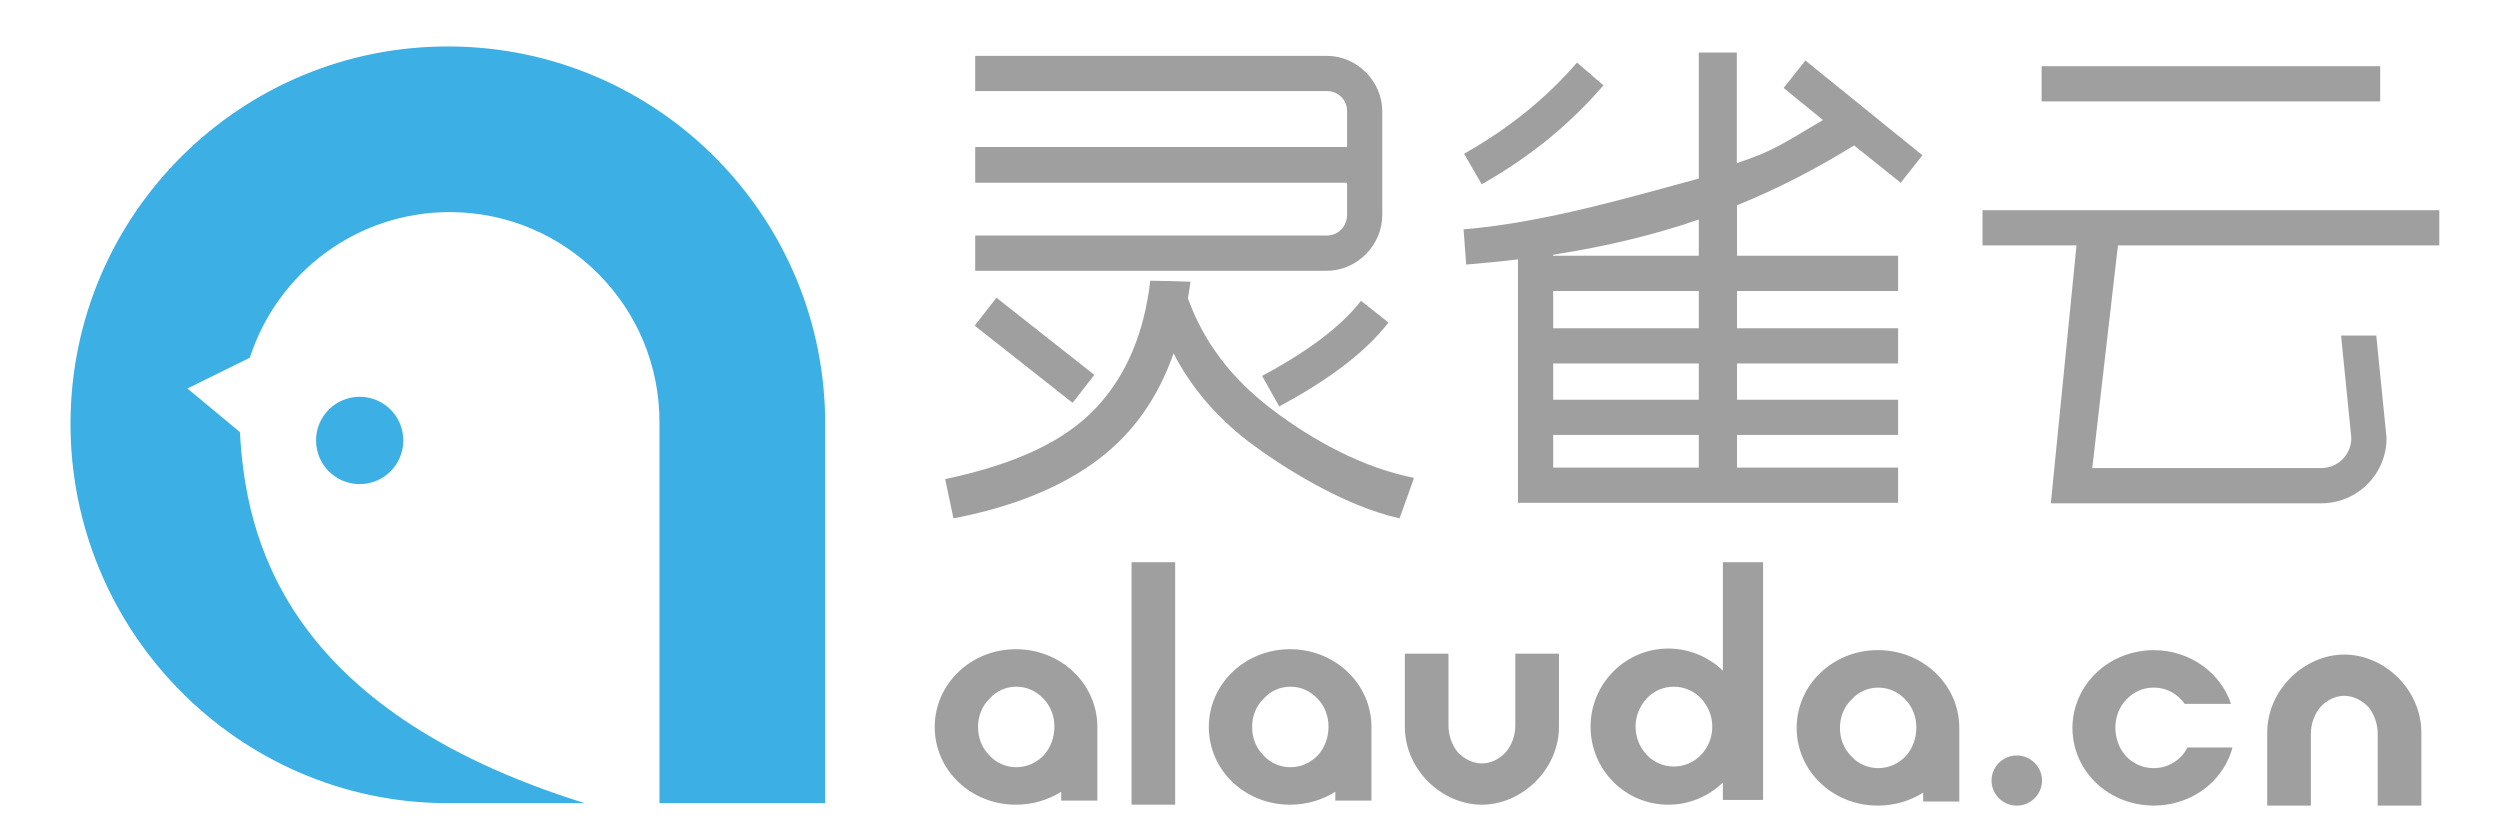
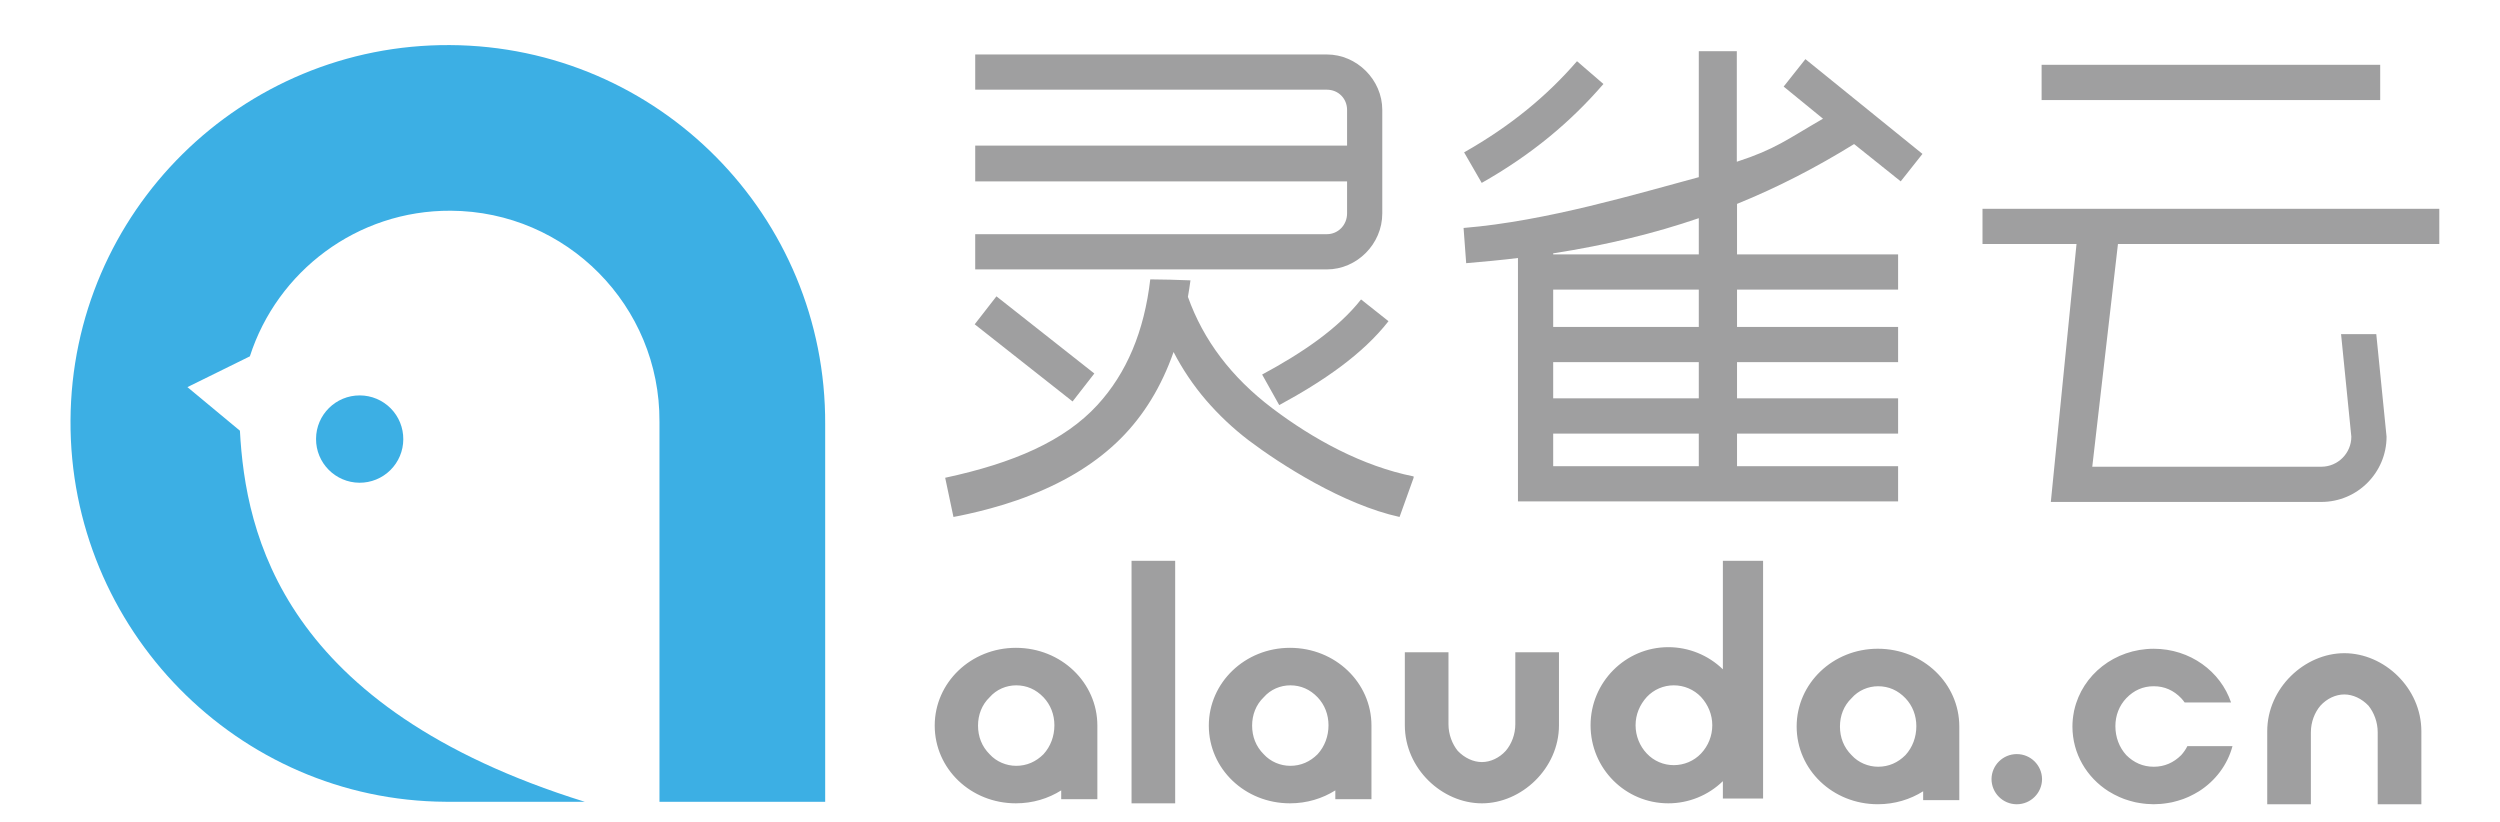
- <svg xmlns="http://www.w3.org/2000/svg" viewBox="240.80 48.00 582.40 192.00">
+ <svg xmlns="http://www.w3.org/2000/svg" viewBox="240.80 48.32 582.40 191.36">
  <defs>
    <clipPath id="a" clipPathUnits="userSpaceOnUse">
      <path d="M0 217.824h800.5V0H0z" />
    </clipPath>
  </defs>
  <g clip-path="url(#a)" transform="matrix(1.33333 0 0 -1.33333 0 290.432)">
    <path fill="#3cafe4" d="M324.776 107.424V41.498h-28.953v66.405c.116 20.25-16.21 36.752-36.453 36.864-16.406.09-30.344-10.61-35.113-25.442l-10.909-5.378 9.17-7.616c.981-18.082 7.37-48.37 60.246-64.833h-24.27c-36.42.2-65.777 30.235-65.574 66.642.2 36.411 29.875 65.767 66.29 65.568 36.41-.194 65.76-29.873 65.566-66.284" />
    <path fill="#3cafe4" d="M251.064 104.83a7.617 7.617 0 0 0-7.661-7.59c-4.21.026-7.611 3.46-7.582 7.675.016 4.208 3.454 7.607 7.664 7.583a7.611 7.611 0 0 0 7.578-7.669" />
    <path fill="#9f9fa0" d="M378.304 83.598h7.624V41.227h-7.624zm74.681-28.73c0-7.567-6.557-13.642-13.466-13.642-6.97 0-13.465 6.075-13.465 13.642v12.75h7.625V55.05c0-1.789.657-3.459 1.611-4.648 1.19-1.253 2.741-1.966 4.23-1.966 1.488 0 3.034.713 4.17 1.966 1.012 1.19 1.667 2.86 1.667 4.648v12.568h7.628zm123.746-1.051c0 7.567 6.556 13.642 13.467 13.642 6.971 0 13.464-6.075 13.464-13.642v-12.75h-7.628v12.57c0 1.787-.654 3.457-1.608 4.646-1.193 1.255-2.739 1.966-4.228 1.966-1.488 0-3.039-.71-4.175-1.966-1.012-1.189-1.665-2.859-1.665-4.646v-12.57h-7.627zm-108.399-3.892a6.447 6.447 0 0 1 4.71-2.027c1.787 0 3.512.715 4.762 2.027a7.185 7.185 0 0 1 1.968 4.943c0 1.852-.715 3.575-1.968 4.944a6.567 6.567 0 0 1-4.762 2.03 6.45 6.45 0 0 1-4.71-2.03c-1.25-1.37-1.963-3.092-1.963-4.944 0-1.846.713-3.631 1.963-4.943m13.289-4.826a13.674 13.674 0 0 0-9.533-3.872c-7.509 0-13.583 6.074-13.583 13.64 0 7.507 6.074 13.644 13.583 13.644a13.69 13.69 0 0 0 9.533-3.87v18.957h7.026V42.062h-7.026zm31.897 4.548c-1.311-1.312-2.918-2.027-4.77-2.027-1.722 0-3.454.715-4.642 2.027-1.374 1.37-2.028 3.1-2.028 5.006 0 1.847.654 3.63 2.028 4.943 1.188 1.369 2.92 2.087 4.642 2.087 1.852 0 3.459-.718 4.77-2.087 1.252-1.312 1.906-3.037 1.906-4.887 0-1.907-.654-3.693-1.906-5.063m9.412 5.007c0 7.506-6.315 13.584-14.24 13.584-7.862 0-14.178-6.078-14.178-13.584 0-7.57 6.316-13.585 14.179-13.585 2.945 0 5.664.835 7.924 2.262v-1.546h6.315zm-112.12-4.847c-1.312-1.31-2.92-2.027-4.767-2.027-1.729 0-3.457.717-4.647 2.027-1.37 1.369-2.025 3.099-2.025 5.006 0 1.846.655 3.63 2.026 4.943 1.19 1.369 2.918 2.087 4.647 2.087 1.847 0 3.455-.718 4.767-2.087 1.25-1.312 1.906-3.035 1.906-4.887 0-1.906-.655-3.693-1.906-5.062m9.412 5.006c0 7.505-6.315 13.584-14.239 13.584-7.865 0-14.179-6.08-14.179-13.584 0-7.57 6.314-13.585 14.18-13.585 2.943 0 5.665.835 7.923 2.262v-1.546h6.314zm-57.304-5.006c-1.31-1.31-2.92-2.027-4.767-2.027-1.727 0-3.456.717-4.647 2.027-1.368 1.369-2.024 3.099-2.024 5.006 0 1.846.656 3.63 2.024 4.943 1.19 1.369 2.92 2.087 4.647 2.087 1.847 0 3.457-.718 4.767-2.087 1.25-1.312 1.906-3.035 1.906-4.887 0-1.906-.656-3.693-1.906-5.062m9.413 5.006c0 7.505-6.316 13.584-14.237 13.584-7.866 0-14.181-6.08-14.181-13.584 0-7.57 6.315-13.585 14.18-13.585 2.943 0 5.663.835 7.922 2.262v-1.546h6.316zm190.45-3.588a7.053 7.053 0 0 0-1.083-1.577c-1.312-1.312-2.92-2.027-4.767-2.027l-.028.003-.029-.003c-1.847 0-3.454.715-4.767 2.027-1.25 1.372-1.906 3.156-1.906 5.062 0 1.85.656 3.575 1.906 4.887 1.313 1.369 2.92 2.087 4.767 2.087l.03-.002.027.002c1.847 0 3.455-.718 4.767-2.087.224-.236.42-.488.605-.747h8.107c-1.838 5.438-7.144 9.372-13.507 9.384-6.846-.014-12.478-4.562-13.87-10.648-.015-.07-.039-.128-.053-.194-.013-.074-.022-.154-.035-.225a13.122 13.122 0 0 1-.25-2.513c0-4.763 2.503-8.907 6.315-11.327v.003a15.255 15.255 0 0 1 1.898-1.006c.252-.107.508-.217.767-.314.085-.031.171-.057.255-.09a15.734 15.734 0 0 1 1.527-.445c.104-.024.206-.051.31-.075.227-.048.461-.084.695-.123a9.56 9.56 0 0 1 .588-.084c.201-.025.402-.05.605-.067.35-.026.698-.044 1.054-.048.063 0 .13-.007.194-.01.068.003.13.01.196.01.354.004.703.022 1.052.048.203.018.404.042.606.067.198.02.392.05.586.084.235.039.47.075.697.123.103.024.207.05.308.075.524.124 1.03.274 1.527.446.084.032.17.058.257.089.257.097.511.207.766.314l.284.13a15.3 15.3 0 0 1 1.616.876v-.003c2.862 1.817 4.985 4.607 5.864 7.898zm-25.393-5.744a4.415 4.415 0 0 0-8.831 0 4.416 4.416 0 0 0 8.831 0M350.991 156.141h64.971v6.245c0 1.99-1.539 3.527-3.53 3.527h-61.44v6.154h61.44c5.248 0 9.681-4.433 9.681-9.68v-18.1c0-5.337-4.433-9.773-9.68-9.773H350.99v6.154h61.441c1.991 0 3.53 1.63 3.53 3.618v5.61h-64.97zm17.012-44.701L350.9 124.923l3.8 4.886 17.103-13.483zm33.118 4.705c7.06 3.799 13.302 8.054 17.282 13.121l4.797-3.8c-4.523-5.791-11.4-10.496-19.093-14.66zm136.189 54.113h59.16v-6.154h-59.16zm-10.326-25.157h79.812v-6.151H550.65l-4.488-38.912h40.017a5.252 5.252 0 0 1 5.248 5.248l-1.796 17.919h6.154l1.796-17.919c0-6.244-5.067-11.4-11.402-11.4h-47.257l4.488 45.064h-16.426z" />
    <path fill="#9f9fa0" d="M427.588 98.11v.235c-8.925 1.784-17.555 6.505-24.687 11.904-7.132 5.397-12.048 11.886-14.748 19.471.169.932.313 1.898.446 2.881-2.34.1-4.68.15-7.024.172-1.05-9.07-4.122-16.385-9.23-21.947-5.782-6.296-14.651-10.146-26.602-12.717l1.446-6.848s7.29 1.286 13.59 3.855c6.36 2.508 11.567 5.785 15.616 9.832 4.047 4.05 7.132 9.092 9.252 15.133a43.993 43.993 0 0 1 5.687-8.433 49.548 49.548 0 0 1 7.422-6.992c5.525-4.175 16.513-11.228 26.375-13.395zm33.164 68.8l-4.617 3.98c-5.248-6.061-11.583-11.31-19.725-15.926l3.076-5.336c8.777 4.974 15.562 10.678 21.266 17.282m-8.778-61.081h25.441v-5.7h-25.441zm0 12.489h25.441v-6.335h-25.441zm0 12.666h25.441v-6.516h-25.441zm0 6.335c9.421 1.465 17.767 3.517 25.441 6.145v-6.326h-25.441zm52.573 19.094l8.146-6.517 3.799 4.798-20.451 16.558-3.8-4.795 6.874-5.611c-6.264-3.616-8.334-5.339-15.057-7.521v19.319h-6.643v-22.016c-10.499-2.805-26.617-7.698-41.099-8.873l.455-6.154c3.076.269 6.155.543 9.048.905V93.975h66.419v6.154h-28.143v5.7h28.143v6.154h-28.143v6.335h28.143v6.15h-28.143v6.516h28.143v6.154h-28.143v8.822c7.227 2.934 13.918 6.419 20.452 10.453" />
  </g>
</svg>
